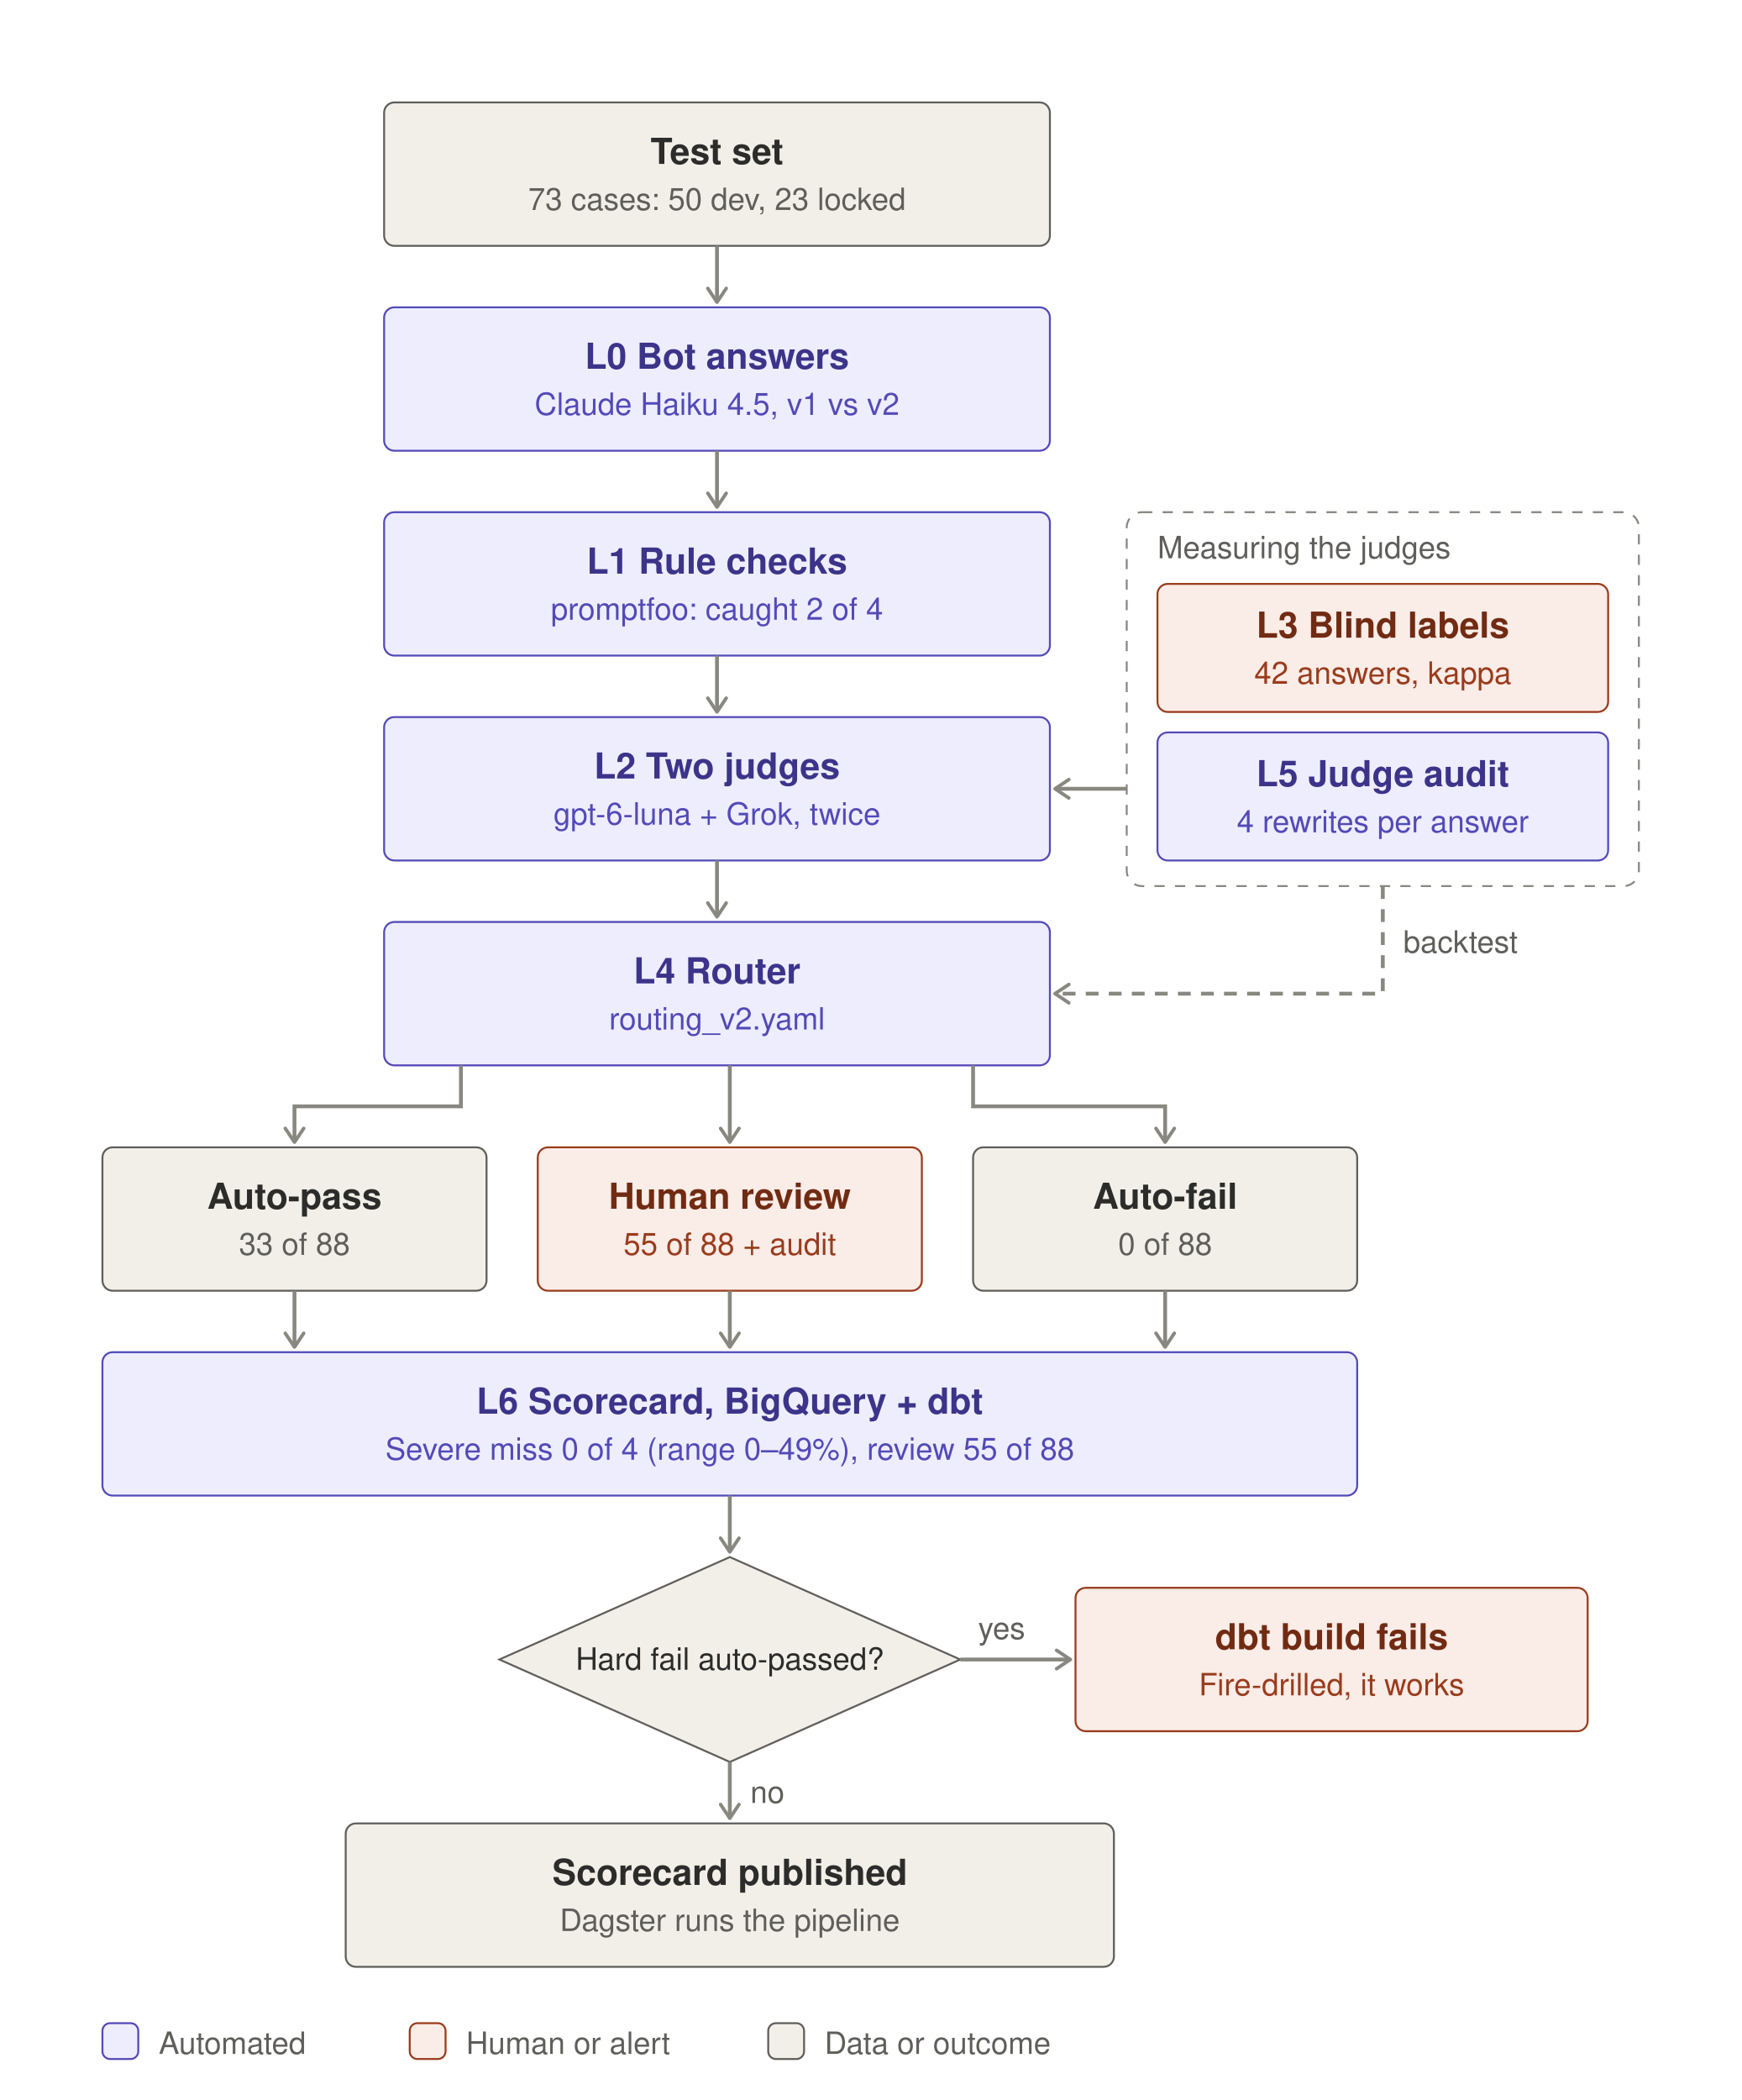
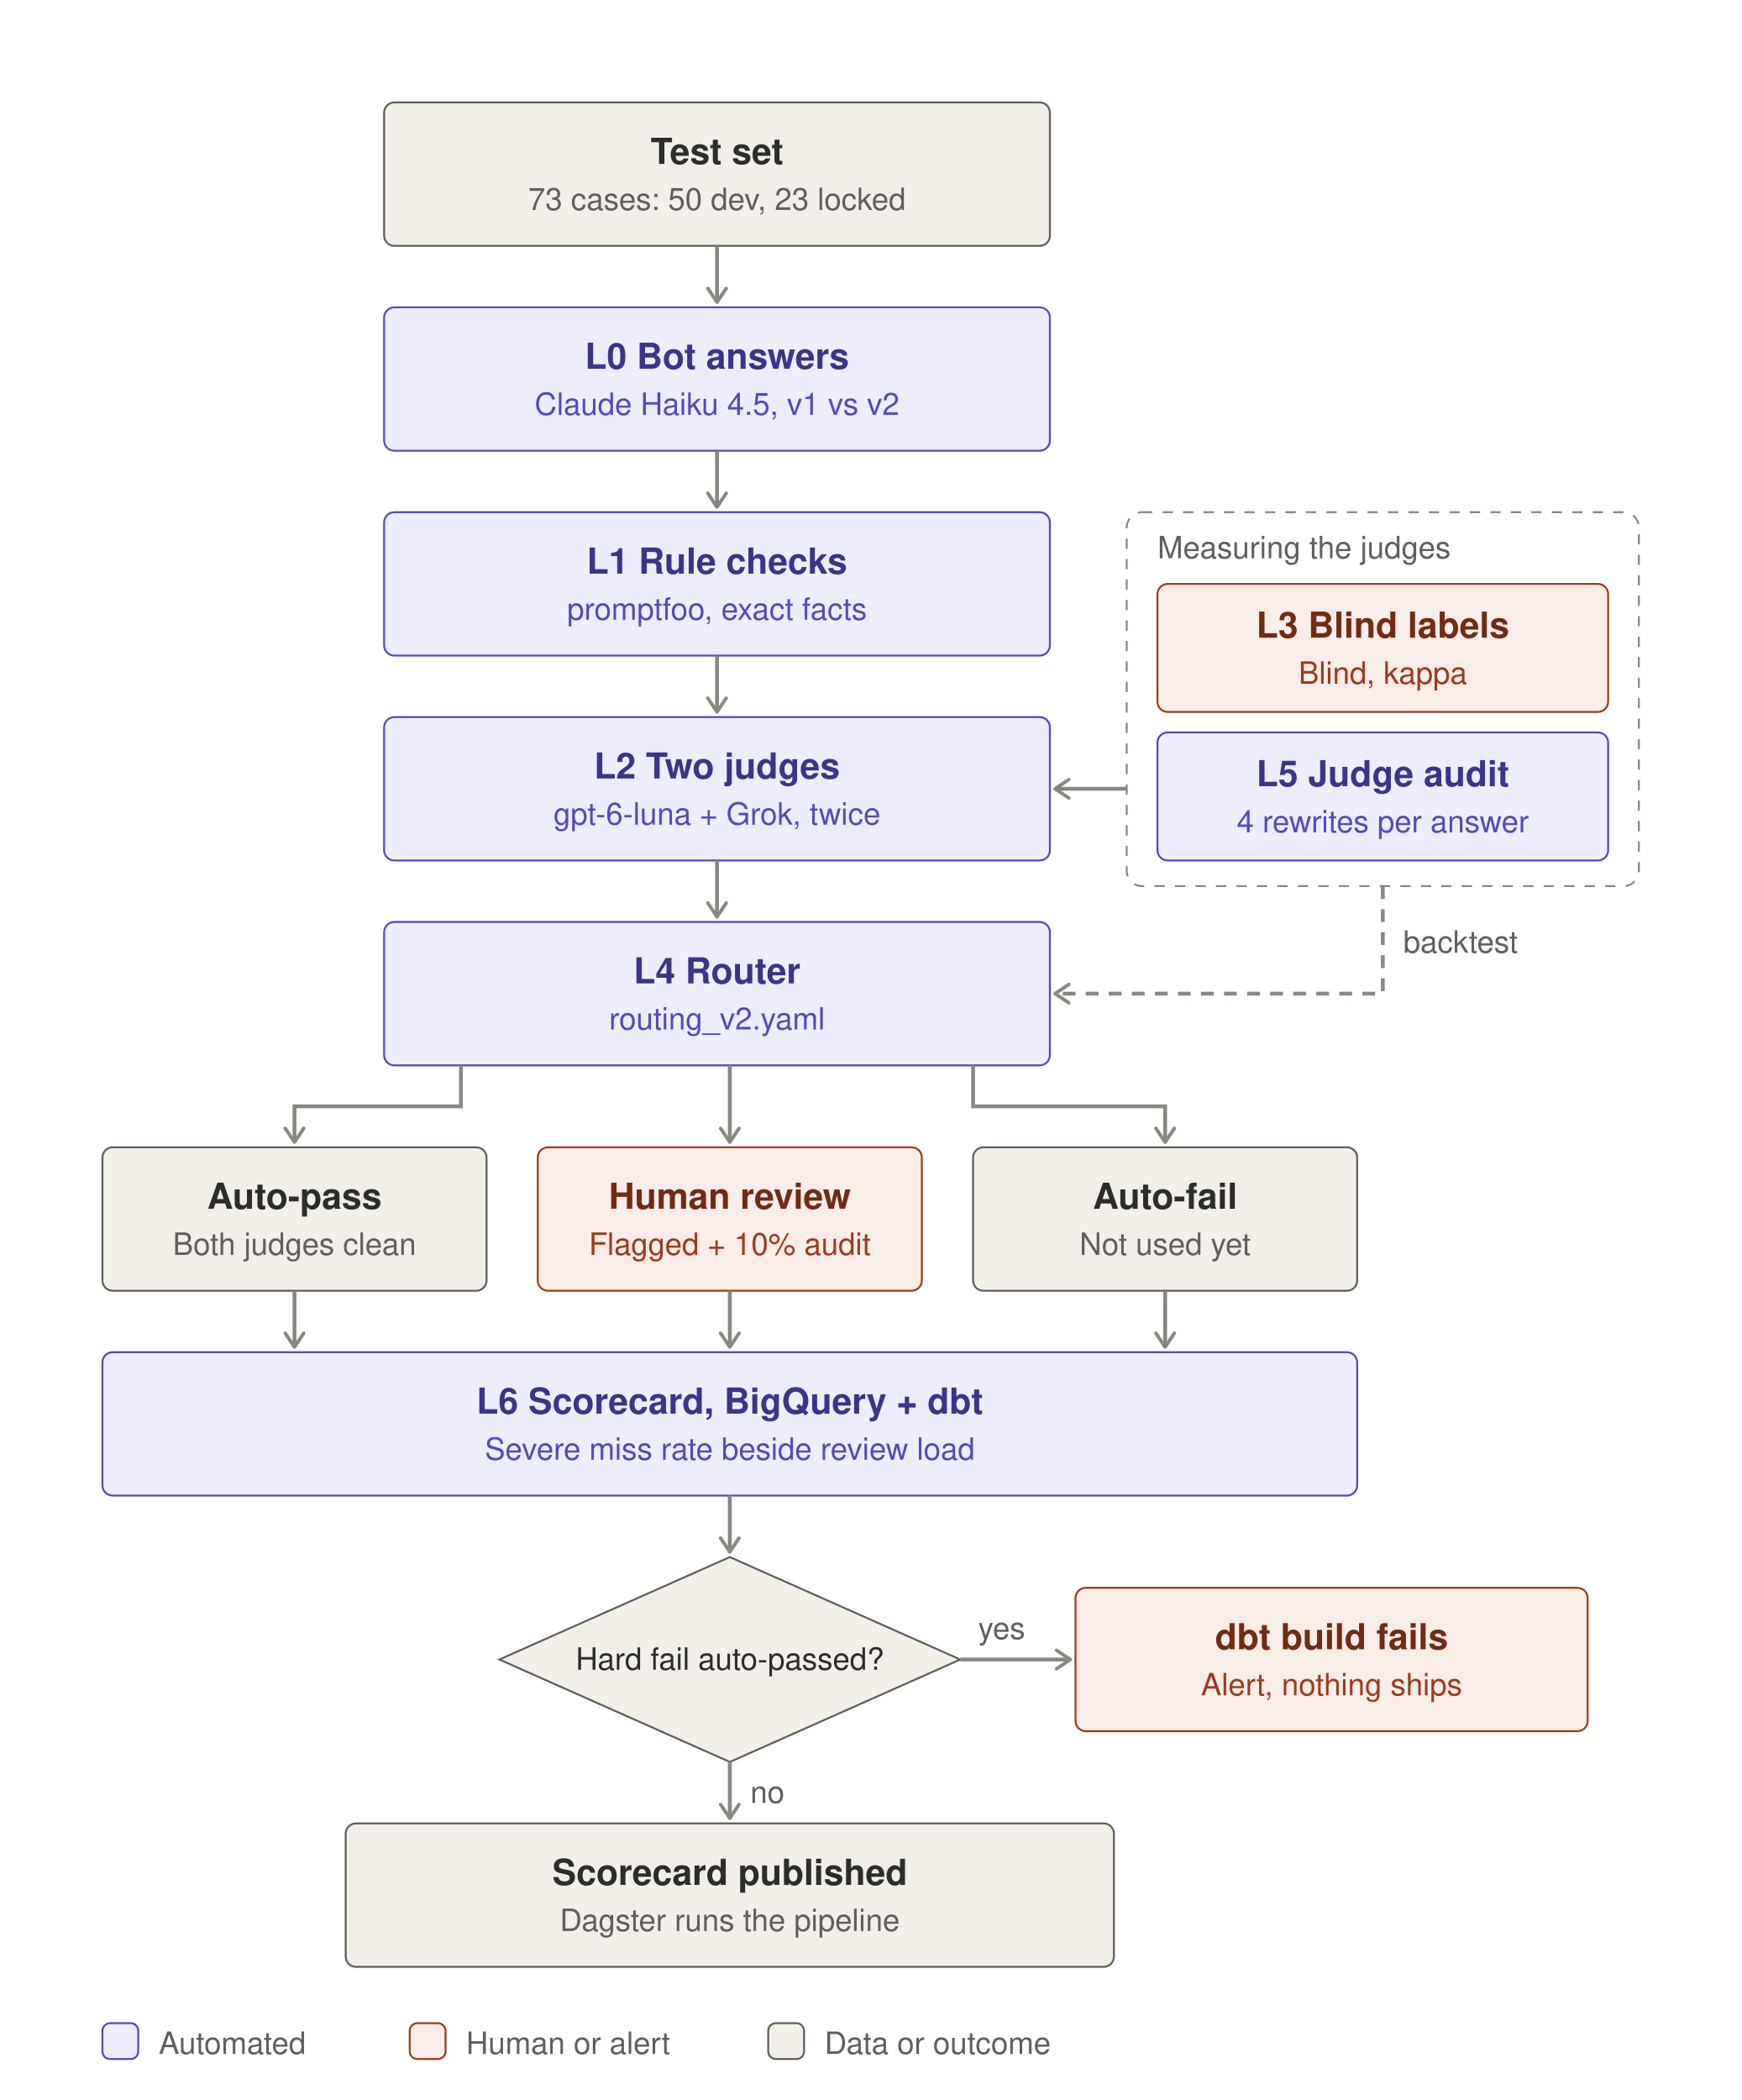
<svg xmlns="http://www.w3.org/2000/svg" viewBox="0 0 680 820" width="680" height="820" role="img" font-family="-apple-system, 'Segoe UI', Helvetica, Arial, sans-serif">
  <defs>
    <marker id="a" viewBox="0 0 10 10" refX="8" refY="5" markerWidth="6" markerHeight="6" orient="auto-start-reverse">
      <path d="M2 1L8 5L2 9" fill="none" stroke="#888780" stroke-width="1.5" stroke-linecap="round" stroke-linejoin="round" />
    </marker>
  </defs>
  <rect x="150" y="40" width="260" height="56" rx="4" fill="#F1EFE8" stroke="#5F5E5A" stroke-width="0.75" />
  <text x="280.0" y="64.0" text-anchor="middle" font-size="14" font-weight="600" fill="#2C2C2A">Test set</text>
  <text x="280.0" y="82.0" text-anchor="middle" font-size="12" fill="#5F5E5A">73 cases: 50 dev, 23 locked</text>
  <path d="M280 96 V118" fill="none" stroke="#888780" stroke-width="1.5" marker-end="url(#a)" />
  <rect x="150" y="120" width="260" height="56" rx="4" fill="#EEEDFE" stroke="#534AB7" stroke-width="0.75" />
  <text x="280.0" y="144.0" text-anchor="middle" font-size="14" font-weight="600" fill="#3C3489">L0 Bot answers</text>
  <text x="280.0" y="162.0" text-anchor="middle" font-size="12" fill="#534AB7">Claude Haiku 4.5, v1 vs v2</text>
  <path d="M280 176 V198" fill="none" stroke="#888780" stroke-width="1.5" marker-end="url(#a)" />
  <rect x="150" y="200" width="260" height="56" rx="4" fill="#EEEDFE" stroke="#534AB7" stroke-width="0.75" />
  <text x="280.0" y="224.0" text-anchor="middle" font-size="14" font-weight="600" fill="#3C3489">L1 Rule checks</text>
-   <text x="280.0" y="242.0" text-anchor="middle" font-size="12" fill="#534AB7">promptfoo: caught 2 of 4</text>
+   <text x="280.0" y="242.0" text-anchor="middle" font-size="12" fill="#534AB7">promptfoo, exact facts</text>
  <path d="M280 256 V278" fill="none" stroke="#888780" stroke-width="1.5" marker-end="url(#a)" />
  <rect x="150" y="280" width="260" height="56" rx="4" fill="#EEEDFE" stroke="#534AB7" stroke-width="0.75" />
  <text x="280.0" y="304.0" text-anchor="middle" font-size="14" font-weight="600" fill="#3C3489">L2 Two judges</text>
  <text x="280.0" y="322.0" text-anchor="middle" font-size="12" fill="#534AB7">gpt-6-luna + Grok, twice</text>
  <path d="M280 336 V358" fill="none" stroke="#888780" stroke-width="1.5" marker-end="url(#a)" />
  <rect x="150" y="360" width="260" height="56" rx="4" fill="#EEEDFE" stroke="#534AB7" stroke-width="0.75" />
  <text x="280.0" y="384.0" text-anchor="middle" font-size="14" font-weight="600" fill="#3C3489">L4 Router</text>
  <text x="280.0" y="402.0" text-anchor="middle" font-size="12" fill="#534AB7">routing_v2.yaml</text>
  <rect x="440" y="200" width="200" height="146" rx="6" fill="none" stroke="#888780" stroke-width="0.75" stroke-dasharray="4 4" />
  <text x="452" y="218" font-size="12" fill="#5F5E5A">Measuring the judges</text>
  <rect x="452" y="228" width="176" height="50" rx="4" fill="#FAECE7" stroke="#993C1D" stroke-width="0.75" />
  <text x="540.0" y="249.0" text-anchor="middle" font-size="14" font-weight="600" fill="#712B13">L3 Blind labels</text>
-   <text x="540.0" y="267.0" text-anchor="middle" font-size="12" fill="#993C1D">42 answers, kappa</text>
+   <text x="540.0" y="267.0" text-anchor="middle" font-size="12" fill="#993C1D">Blind, kappa</text>
  <rect x="452" y="286" width="176" height="50" rx="4" fill="#EEEDFE" stroke="#534AB7" stroke-width="0.75" />
  <text x="540.0" y="307.0" text-anchor="middle" font-size="14" font-weight="600" fill="#3C3489">L5 Judge audit</text>
  <text x="540.0" y="325.0" text-anchor="middle" font-size="12" fill="#534AB7">4 rewrites per answer</text>
  <path d="M440 308 H412" fill="none" stroke="#888780" stroke-width="1.5" marker-end="url(#a)" />
  <path d="M540 346 V388 H412" fill="none" stroke="#888780" stroke-width="1.5" stroke-dasharray="5 4" marker-end="url(#a)" />
  <text x="548" y="372" text-anchor="start" font-size="12" fill="#5F5E5A">backtest</text>
  <path d="M180 416 V432 H115 V446" fill="none" stroke="#888780" stroke-width="1.5" marker-end="url(#a)" />
  <path d="M285 416 V446" fill="none" stroke="#888780" stroke-width="1.5" marker-end="url(#a)" />
  <path d="M380 416 V432 H455 V446" fill="none" stroke="#888780" stroke-width="1.5" marker-end="url(#a)" />
  <rect x="40" y="448" width="150" height="56" rx="4" fill="#F1EFE8" stroke="#5F5E5A" stroke-width="0.75" />
  <text x="115.0" y="472.0" text-anchor="middle" font-size="14" font-weight="600" fill="#2C2C2A">Auto-pass</text>
-   <text x="115.0" y="490.0" text-anchor="middle" font-size="12" fill="#5F5E5A">33 of 88</text>
+   <text x="115.0" y="490.0" text-anchor="middle" font-size="12" fill="#5F5E5A">Both judges clean</text>
  <rect x="210" y="448" width="150" height="56" rx="4" fill="#FAECE7" stroke="#993C1D" stroke-width="0.75" />
  <text x="285.0" y="472.0" text-anchor="middle" font-size="14" font-weight="600" fill="#712B13">Human review</text>
-   <text x="285.0" y="490.0" text-anchor="middle" font-size="12" fill="#993C1D">55 of 88 + audit</text>
+   <text x="285.0" y="490.0" text-anchor="middle" font-size="12" fill="#993C1D">Flagged + 10% audit</text>
  <rect x="380" y="448" width="150" height="56" rx="4" fill="#F1EFE8" stroke="#5F5E5A" stroke-width="0.75" />
  <text x="455.0" y="472.0" text-anchor="middle" font-size="14" font-weight="600" fill="#2C2C2A">Auto-fail</text>
-   <text x="455.0" y="490.0" text-anchor="middle" font-size="12" fill="#5F5E5A">0 of 88</text>
+   <text x="455.0" y="490.0" text-anchor="middle" font-size="12" fill="#5F5E5A">Not used yet</text>
  <path d="M115 504 V526" fill="none" stroke="#888780" stroke-width="1.5" marker-end="url(#a)" />
  <path d="M285 504 V526" fill="none" stroke="#888780" stroke-width="1.5" marker-end="url(#a)" />
  <path d="M455 504 V526" fill="none" stroke="#888780" stroke-width="1.5" marker-end="url(#a)" />
  <rect x="40" y="528" width="490" height="56" rx="4" fill="#EEEDFE" stroke="#534AB7" stroke-width="0.75" />
  <text x="285.0" y="552.0" text-anchor="middle" font-size="14" font-weight="600" fill="#3C3489">L6 Scorecard, BigQuery + dbt</text>
-   <text x="285.0" y="570.0" text-anchor="middle" font-size="12" fill="#534AB7">Severe miss 0 of 4 (range 0–49%), review 55 of 88</text>
+   <text x="285.0" y="570.0" text-anchor="middle" font-size="12" fill="#534AB7">Severe miss rate beside review load</text>
  <path d="M285 584 V606" fill="none" stroke="#888780" stroke-width="1.5" marker-end="url(#a)" />
  <polygon points="195,648 285,608 375,648 285,688" fill="#F1EFE8" stroke="#5F5E5A" stroke-width="0.75" />
  <text x="285" y="652" text-anchor="middle" font-size="12" fill="#2C2C2A">Hard fail auto-passed?</text>
  <path d="M375 648 H418" fill="none" stroke="#888780" stroke-width="1.5" marker-end="url(#a)" />
  <text x="382" y="640" text-anchor="start" font-size="12" fill="#5F5E5A">yes</text>
  <rect x="420" y="620" width="200" height="56" rx="4" fill="#FAECE7" stroke="#993C1D" stroke-width="0.75" />
  <text x="520.0" y="644.0" text-anchor="middle" font-size="14" font-weight="600" fill="#712B13">dbt build fails</text>
-   <text x="520.0" y="662.0" text-anchor="middle" font-size="12" fill="#993C1D">Fire-drilled, it works</text>
+   <text x="520.0" y="662.0" text-anchor="middle" font-size="12" fill="#993C1D">Alert, nothing ships</text>
  <path d="M285 688 V710" fill="none" stroke="#888780" stroke-width="1.5" marker-end="url(#a)" />
  <text x="293" y="704" text-anchor="start" font-size="12" fill="#5F5E5A">no</text>
  <rect x="135" y="712" width="300" height="56" rx="4" fill="#F1EFE8" stroke="#5F5E5A" stroke-width="0.75" />
  <text x="285.0" y="736.0" text-anchor="middle" font-size="14" font-weight="600" fill="#2C2C2A">Scorecard published</text>
  <text x="285.0" y="754.0" text-anchor="middle" font-size="12" fill="#5F5E5A">Dagster runs the pipeline</text>
  <rect x="40" y="790" width="14" height="14" rx="3" fill="#EEEDFE" stroke="#534AB7" stroke-width="0.75" />
  <text x="62" y="802" text-anchor="start" font-size="12" fill="#5F5E5A">Automated</text>
  <rect x="160" y="790" width="14" height="14" rx="3" fill="#FAECE7" stroke="#993C1D" stroke-width="0.75" />
  <text x="182" y="802" text-anchor="start" font-size="12" fill="#5F5E5A">Human or alert</text>
  <rect x="300" y="790" width="14" height="14" rx="3" fill="#F1EFE8" stroke="#5F5E5A" stroke-width="0.75" />
  <text x="322" y="802" text-anchor="start" font-size="12" fill="#5F5E5A">Data or outcome</text>
</svg>
